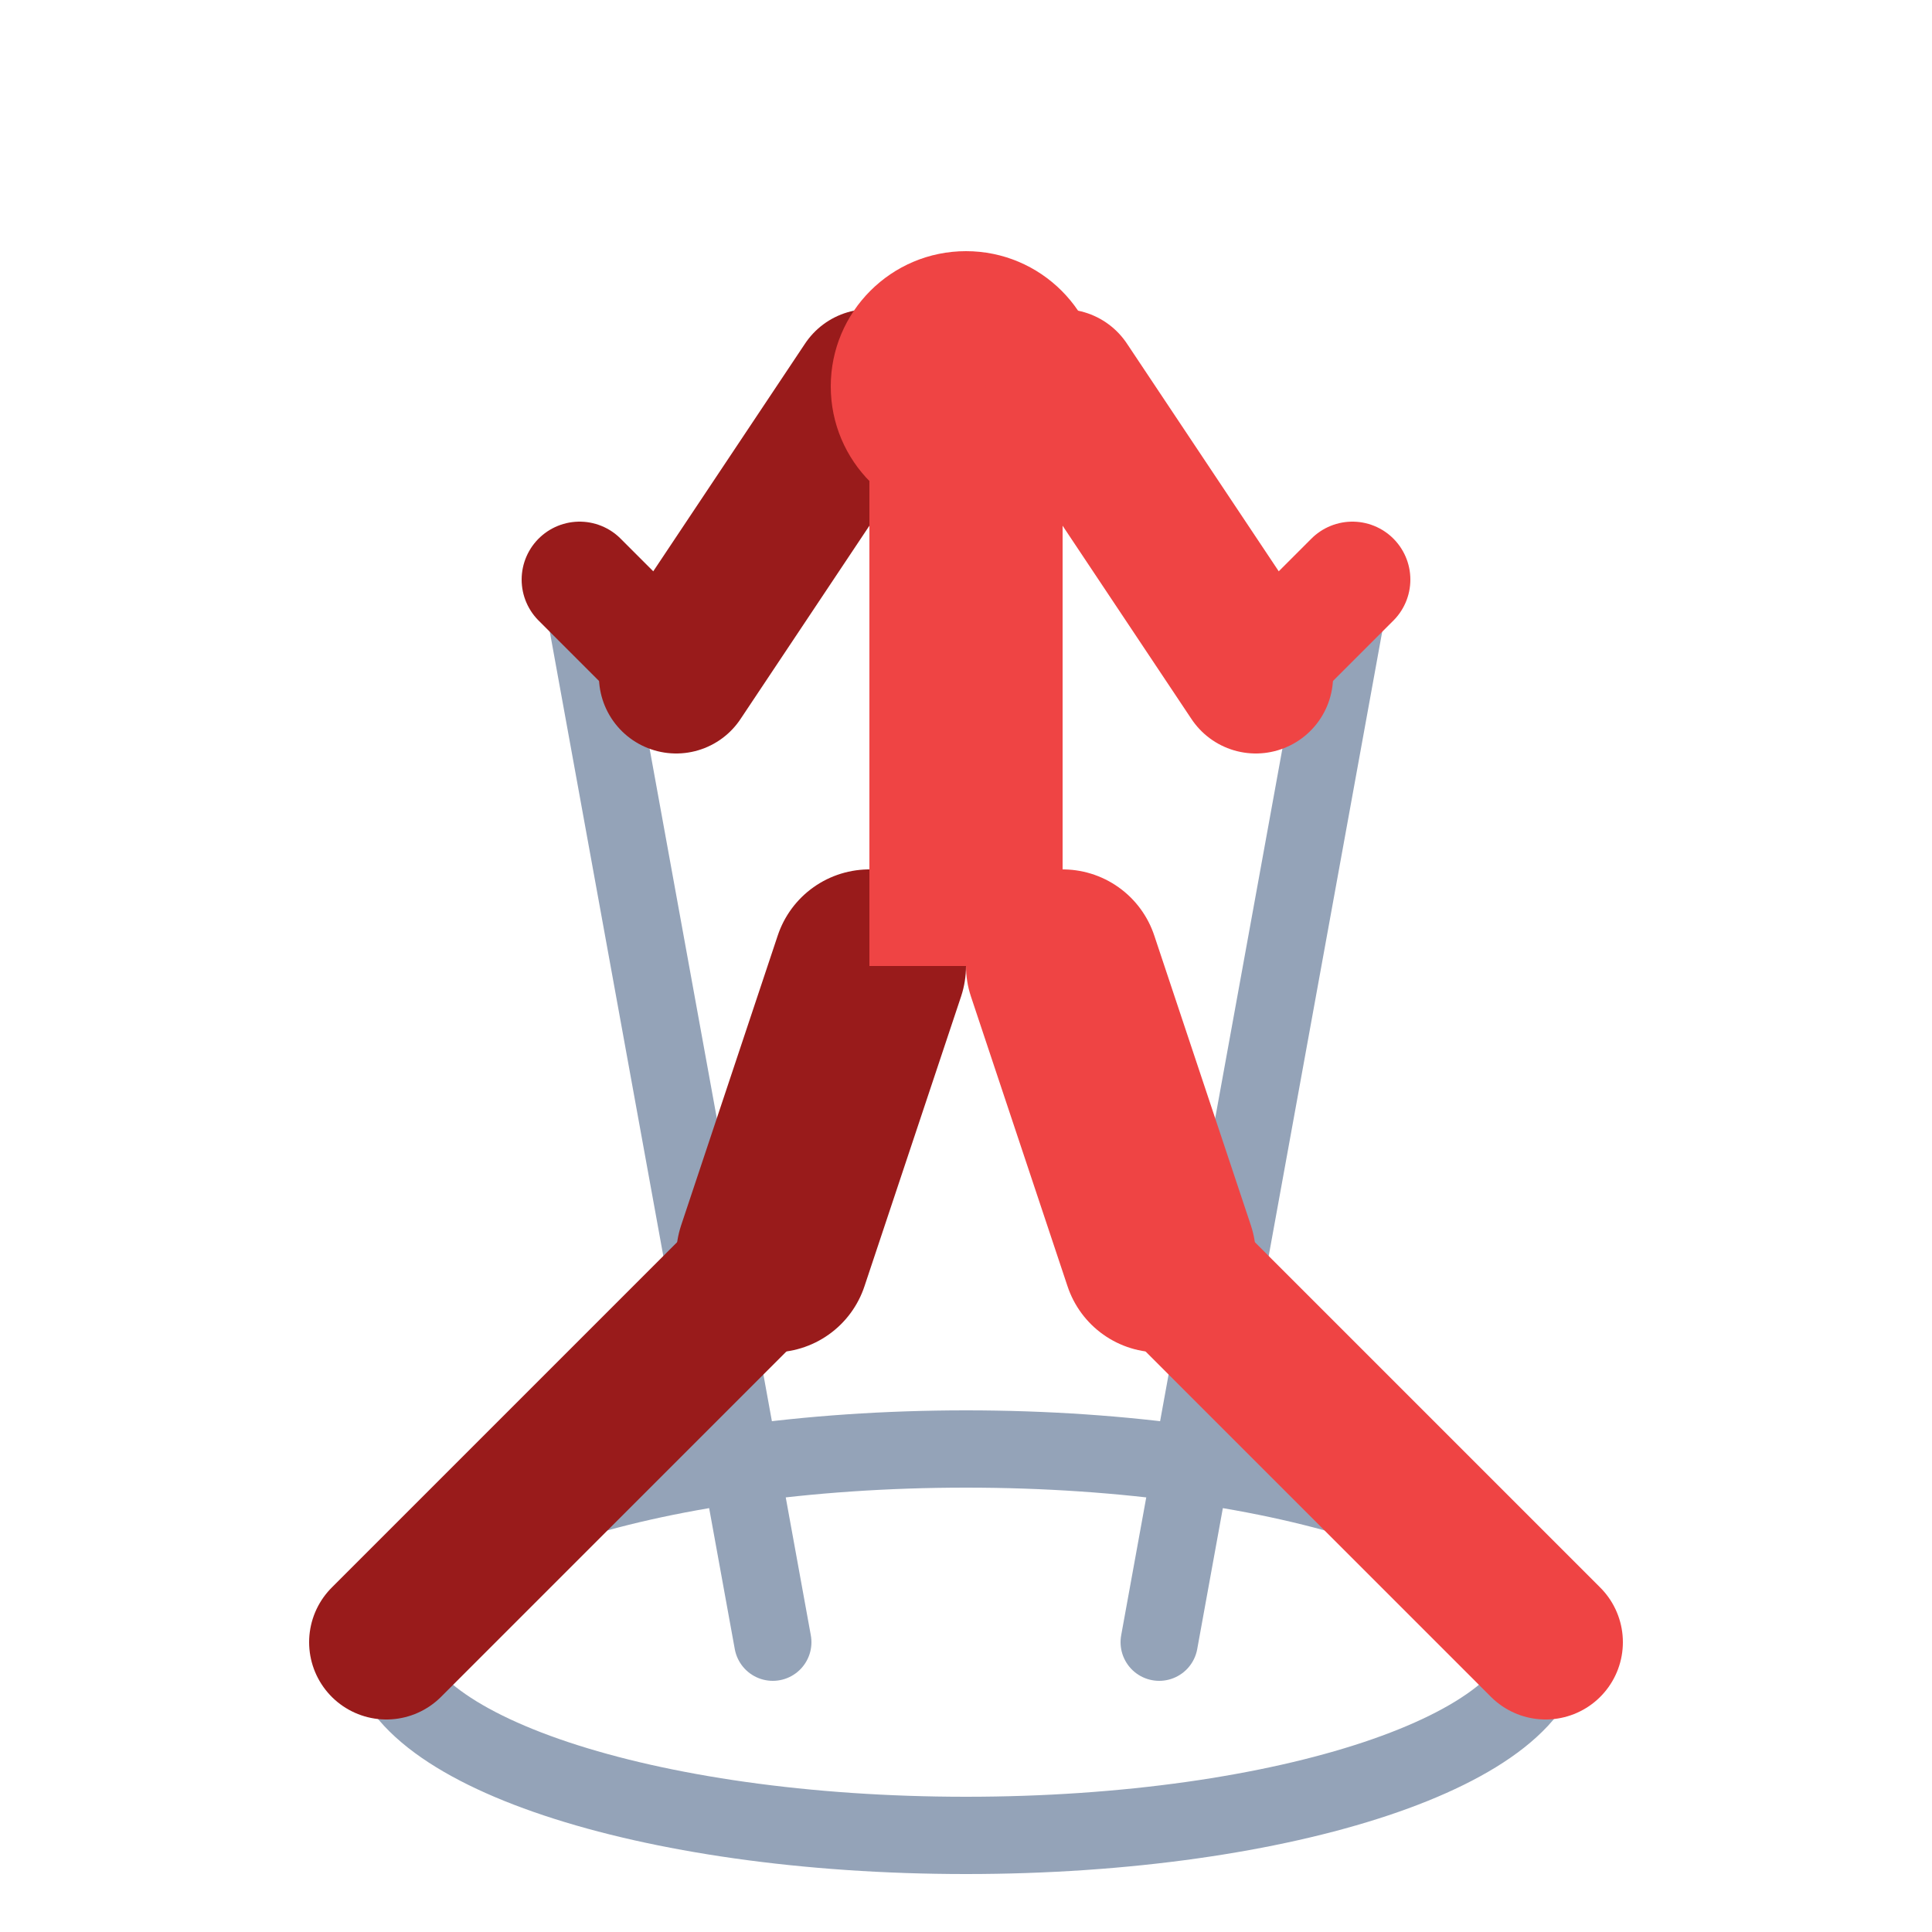
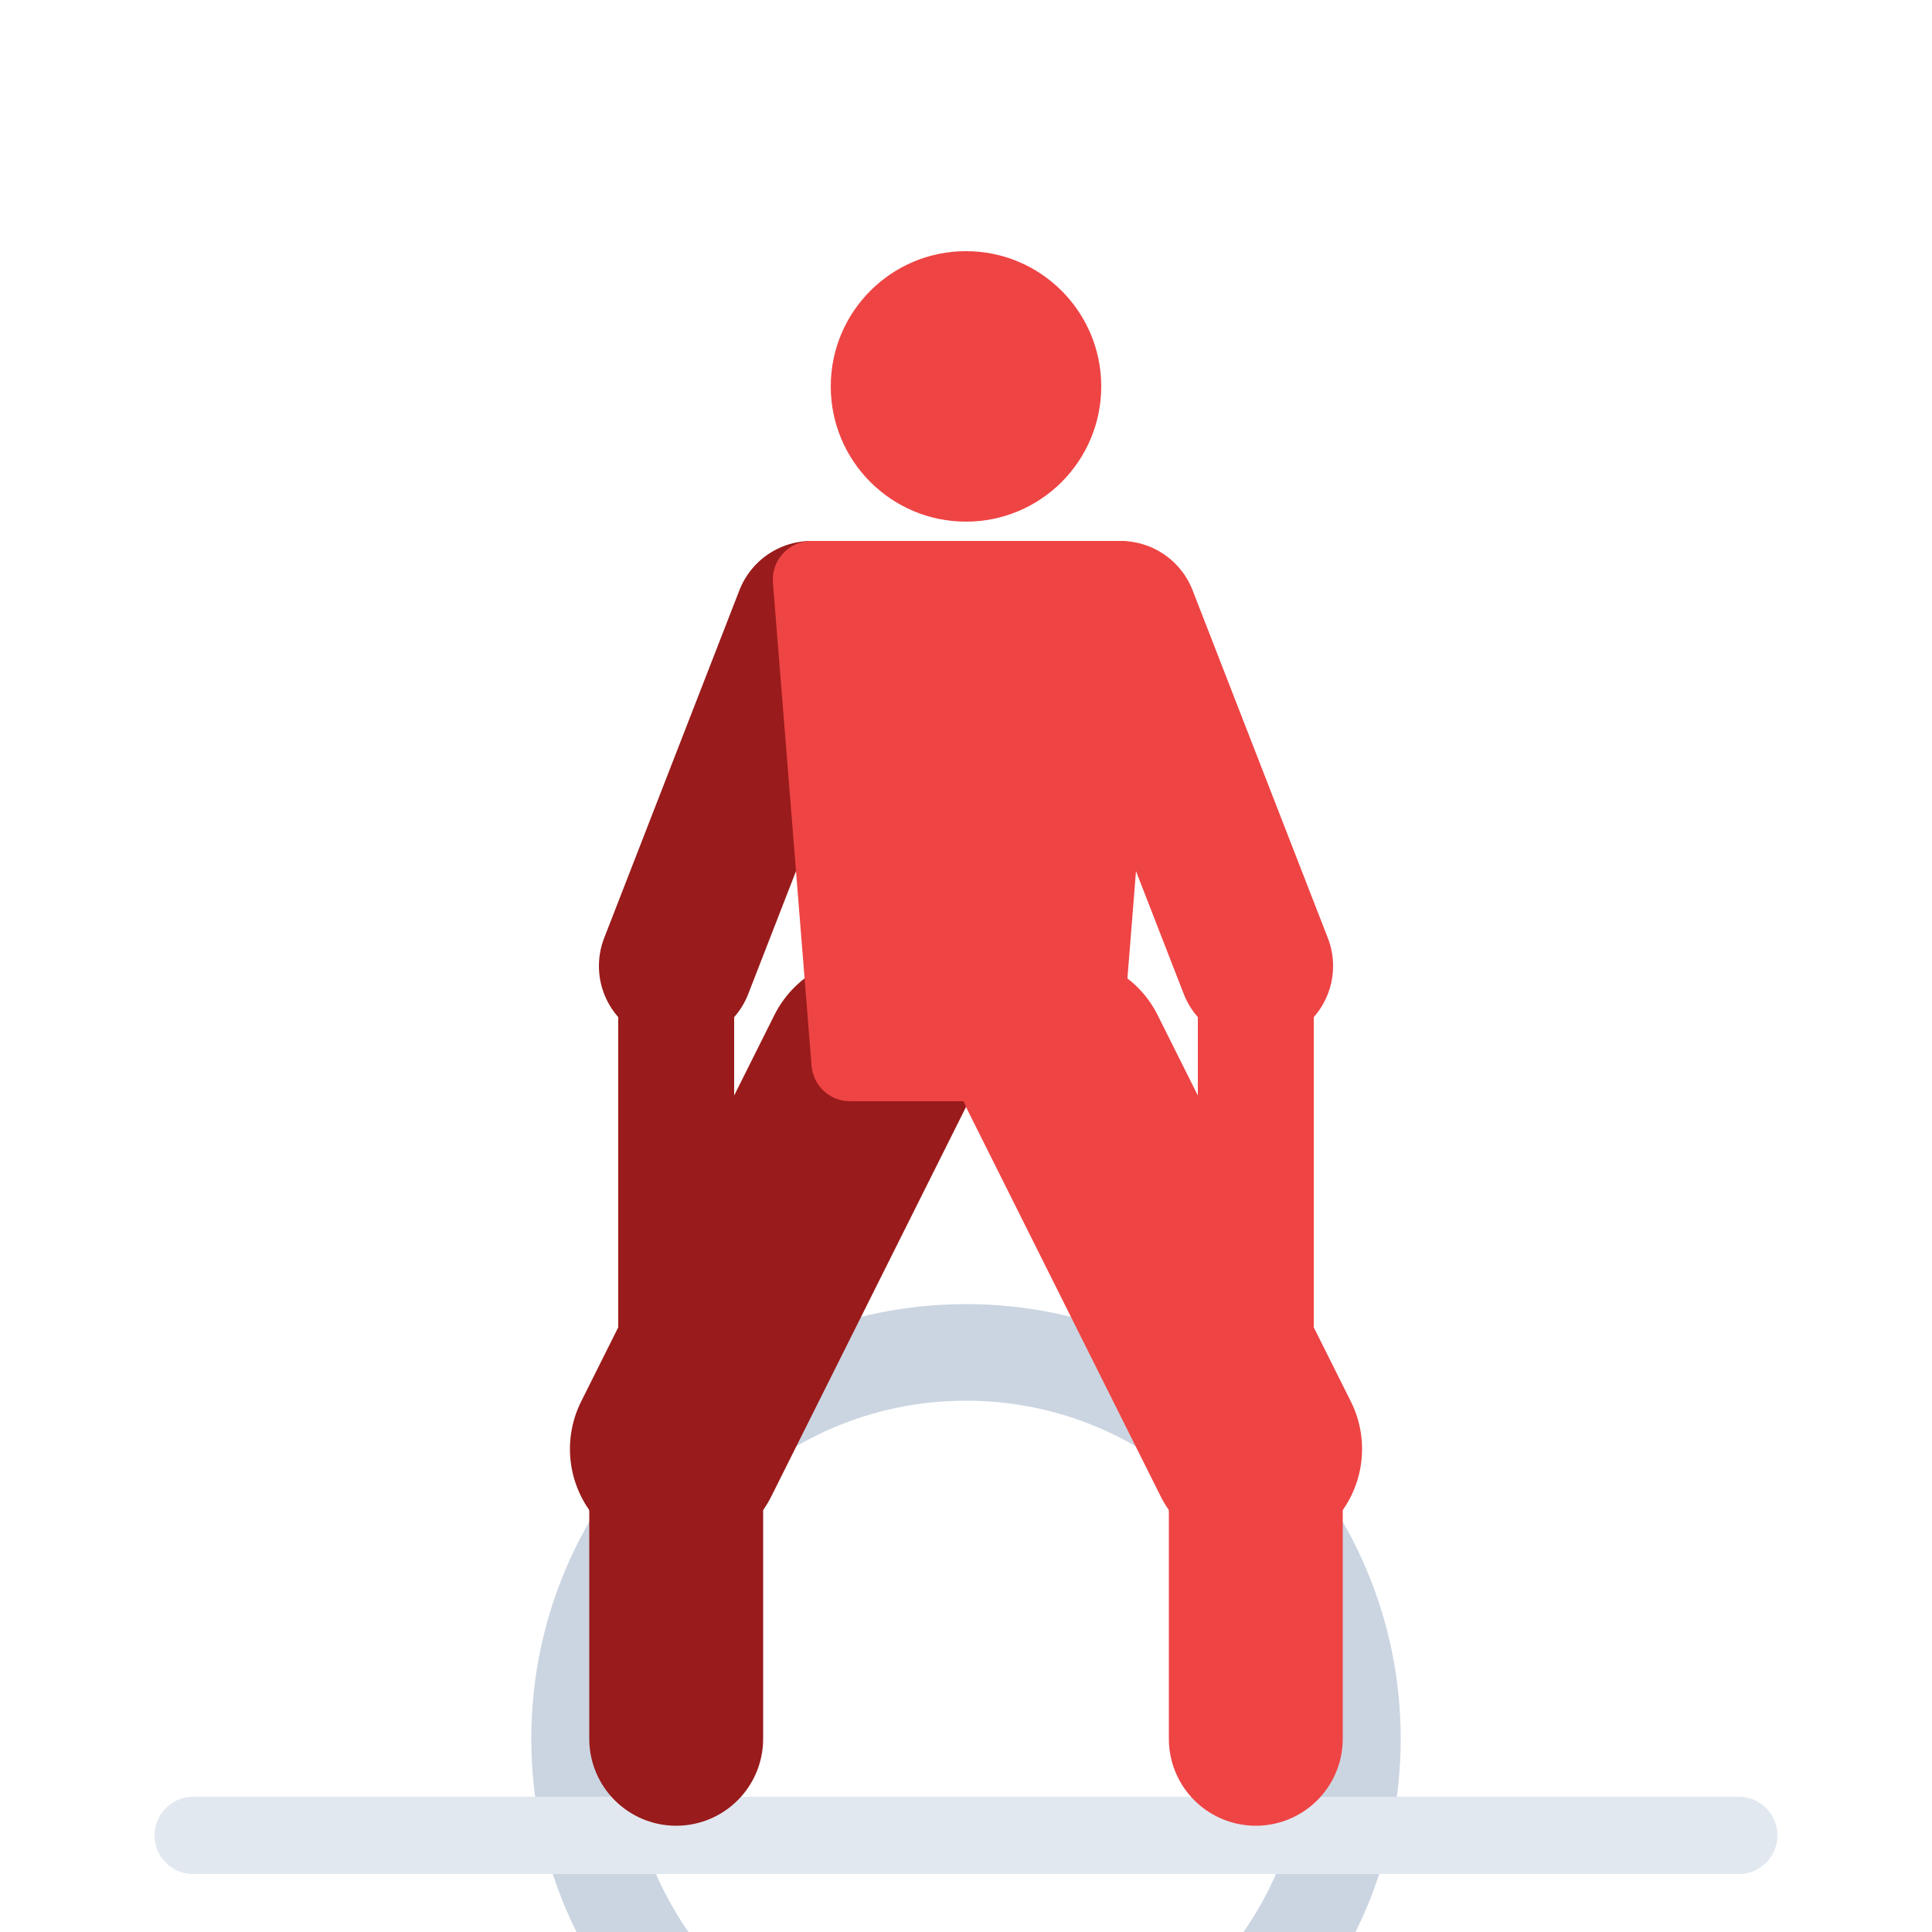
<svg xmlns="http://www.w3.org/2000/svg" viewBox="0 0 100 100" style="color: #ef4444">
  <g stroke-linejoin="round">
-     <ellipse cx="50" cy="85" rx="30" ry="10" stroke="#94a3b8" fill="none" stroke-width="4" />
-     <line x1="40" y1="85" x2="30" y2="30" stroke="#94a3b8" fill="#94a3b8" stroke-width="4" stroke-linecap="round" stroke-linejoin="round" />
-     <line x1="60" y1="85" x2="70" y2="30" stroke="#94a3b8" fill="#94a3b8" stroke-width="4" stroke-linecap="round" stroke-linejoin="round" />
-     <line x1="45" y1="50" x2="40" y2="65" stroke="#991b1b" stroke-width="10" stroke-linecap="round" />
-     <circle cx="40" cy="65" r="4.5" fill="#991b1b" />
-     <line x1="40" y1="65" x2="20" y2="85" stroke="#991b1b" stroke-width="8" stroke-linecap="round" />
-     <circle cx="20" cy="85" r="3.6" fill="#991b1b" />
-     <line x1="45" y1="20" x2="35" y2="35" stroke="#991b1b" stroke-width="8" stroke-linecap="round" />
-     <circle cx="35" cy="35" r="3.6" fill="#991b1b" />
-     <line x1="35" y1="35" x2="30" y2="30" stroke="#991b1b" stroke-width="6" stroke-linecap="round" />
-     <circle cx="30" cy="30" r="2.7" fill="#991b1b" />
+     <circle cx="50" cy="90" r="20" fill="none" stroke="#cbd5e1" stroke-width="5" />
+     <line x1="10" y1="95" x2="90" y2="95" stroke="#e2e8f0" stroke-width="4" stroke-linecap="round" />
+     <line x1="45" y1="55" x2="35" y2="75" stroke="#991b1b" stroke-width="11" stroke-linecap="round" />
+     <circle cx="35" cy="75" r="4.95" fill="#991b1b" />
+     <line x1="35" y1="75" x2="35" y2="90" stroke="#991b1b" stroke-width="9" stroke-linecap="round" />
+     <circle cx="35" cy="90" r="4.05" fill="#991b1b" />
+     <line x1="42" y1="32" x2="35" y2="50" stroke="#991b1b" stroke-width="8" stroke-linecap="round" />
+     <circle cx="35" cy="50" r="3.6" fill="#991b1b" />
+     <line x1="35" y1="50" x2="35" y2="75" stroke="#991b1b" stroke-width="6" stroke-linecap="round" />
+     <circle cx="35" cy="75" r="2.7" fill="#991b1b" />
    <circle cx="50" cy="20" r="7" fill="#ef4444" />
-     <path d="M45 20 L55 20 L55 50 L45 50 Z" fill="#ef4444" />
-     <line x1="55" y1="50" x2="60" y2="65" stroke="#ef4444" stroke-width="10" stroke-linecap="round" />
-     <circle cx="60" cy="65" r="4.5" fill="#ef4444" />
-     <line x1="60" y1="65" x2="80" y2="85" stroke="#ef4444" stroke-width="8" stroke-linecap="round" />
-     <circle cx="80" cy="85" r="3.6" fill="#ef4444" />
-     <line x1="55" y1="20" x2="65" y2="35" stroke="#ef4444" stroke-width="8" stroke-linecap="round" />
-     <circle cx="65" cy="35" r="3.6" fill="#ef4444" />
-     <line x1="65" y1="35" x2="70" y2="30" stroke="#ef4444" stroke-width="6" stroke-linecap="round" />
-     <circle cx="70" cy="30" r="2.7" fill="#ef4444" />
+     <path d="M42 30 L58 30 L56 55 L44 55 Z" fill="#ef4444" stroke="#ef4444" stroke-width="4" stroke-linejoin="round" />
+     <line x1="55" y1="55" x2="65" y2="75" stroke="#ef4444" stroke-width="11" stroke-linecap="round" />
+     <circle cx="65" cy="75" r="4.95" fill="#ef4444" />
+     <line x1="65" y1="75" x2="65" y2="90" stroke="#ef4444" stroke-width="9" stroke-linecap="round" />
+     <circle cx="65" cy="90" r="4.05" fill="#ef4444" />
+     <line x1="58" y1="32" x2="65" y2="50" stroke="#ef4444" stroke-width="8" stroke-linecap="round" />
+     <circle cx="65" cy="50" r="3.6" fill="#ef4444" />
+     <line x1="65" y1="50" x2="65" y2="75" stroke="#ef4444" stroke-width="6" stroke-linecap="round" />
+     <circle cx="65" cy="75" r="2.7" fill="#ef4444" />
  </g>
</svg>
